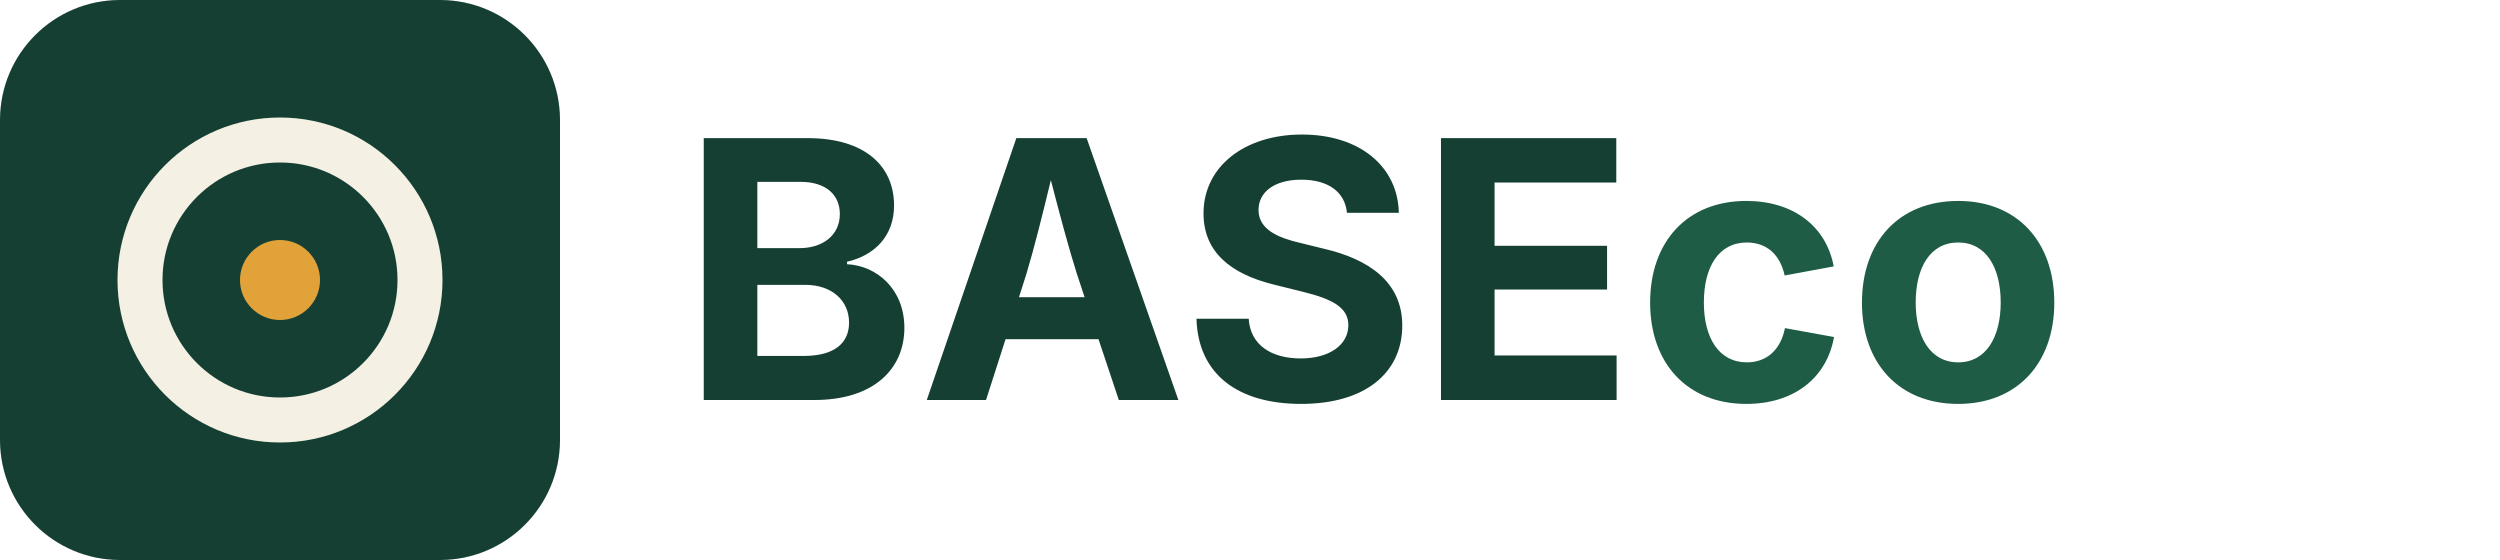
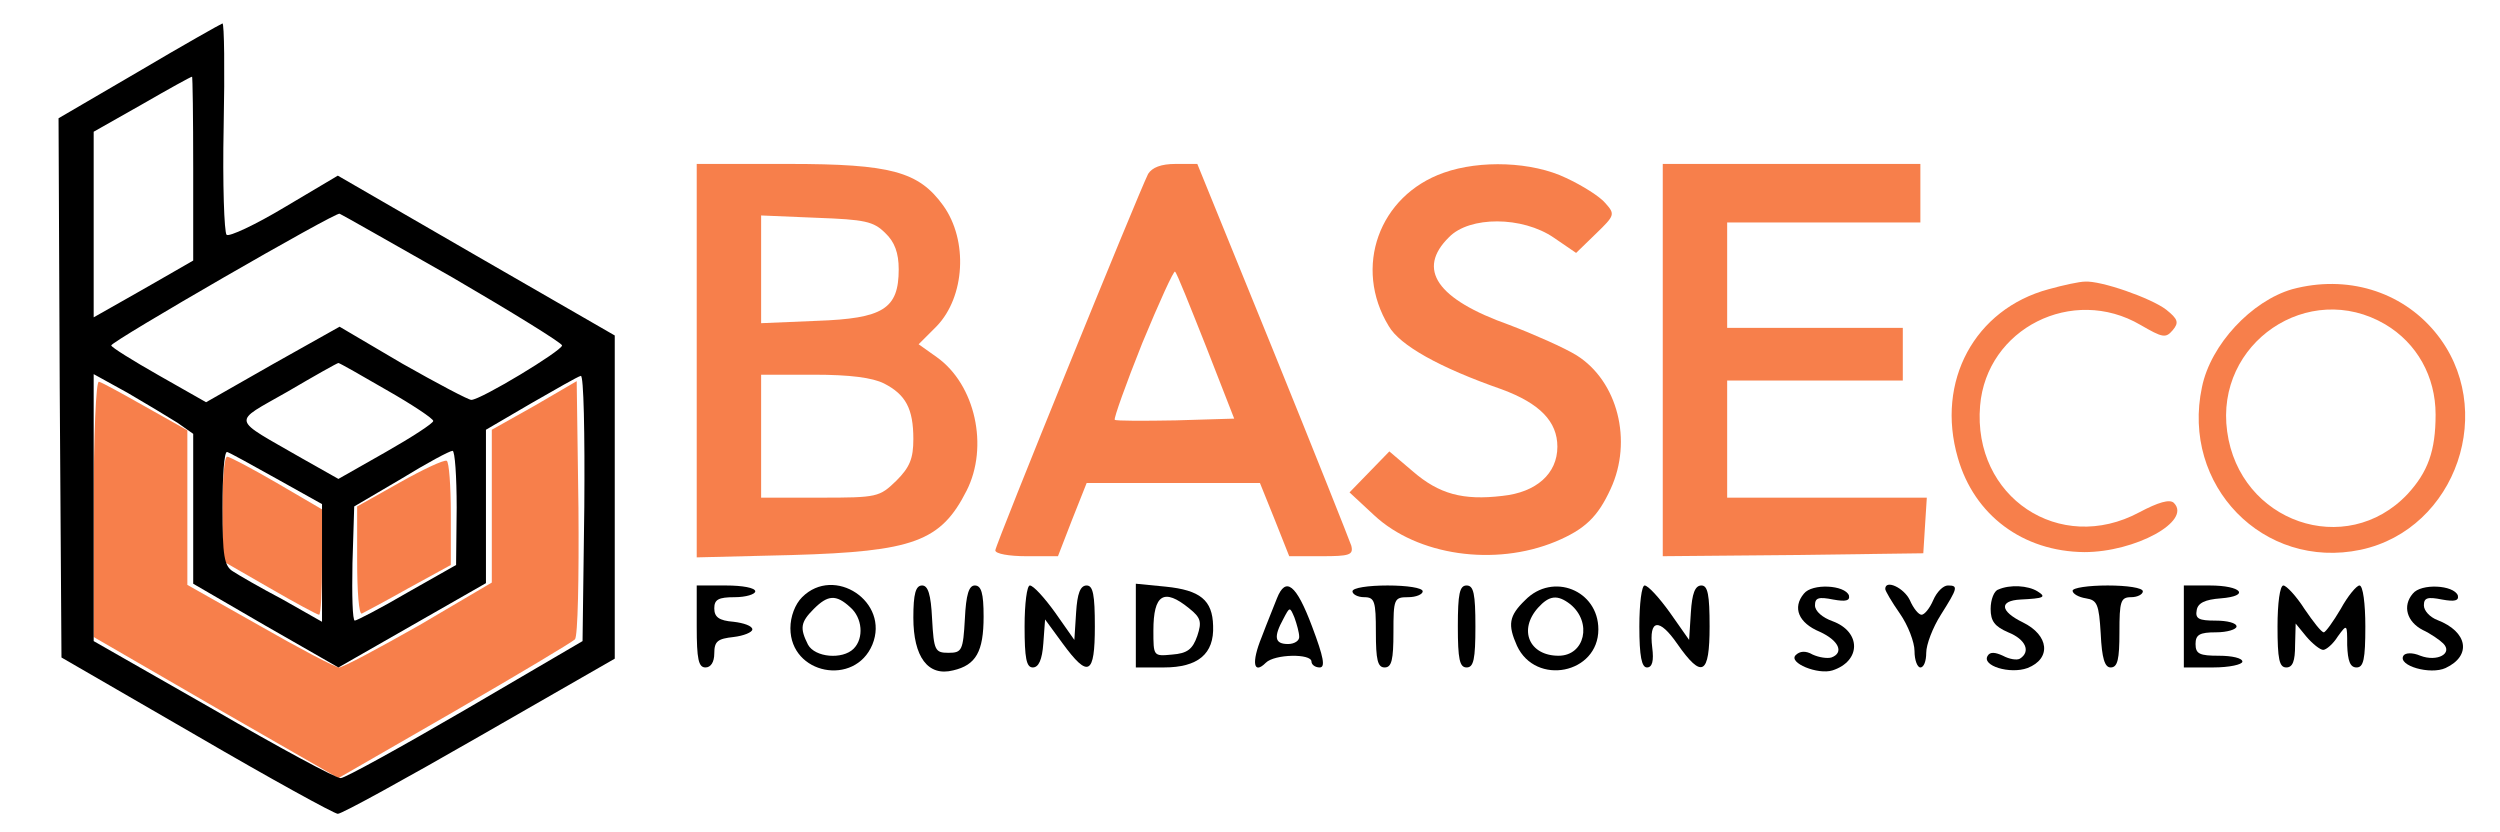
- <svg xmlns="http://www.w3.org/2000/svg" viewBox="0 0 250 56" role="img" aria-label="BASEco">
-   <rect x="0" y="0" width="56" height="56" rx="12" fill="#143F32" />
-   <circle cx="28" cy="28" r="14" fill="none" stroke="#F4F0E4" stroke-width="4.5" />
-   <circle cx="28" cy="28" r="4" fill="#E2A23A" />
-   <text x="68" y="40" fill="#143F32" font-family="Inter, system-ui, sans-serif" font-size="36" font-weight="700">BASE<tspan fill="#1E5C45">co</tspan>
-   </text>
+ <svg xmlns="http://www.w3.org/2000/svg" viewBox="0 0 427 142" role="img" aria-label="BASEco Foundation Systems">
+   <g transform="translate(0,142) scale(0.1,-0.1)" fill="#F77F4B" stroke="none">
+     <path d="M1190 804 l0 -336 163 4 c207 6 254 23 298 110 38 75 15 181 -51 228 l-31 22 31 31 c48 50 54 146 11 206 -42 58 -89 71 -264 71 l-157 0 0 -336z m322 218 c16 -15 23 -34 23 -62 0 -68 -27 -84 -140 -88 l-95 -4 0 92 0 92 95 -4 c82 -3 97 -6 117 -26z m-2 -257 c37 -19 50 -43 50 -95 0 -33 -6 -48 -29 -71 -29 -28 -32 -29 -130 -29 l-101 0 0 105 0 105 90 0 c62 0 100 -5 120 -15z" />
+     <path d="M1961 1123 c-17 -34 -261 -634 -261 -643 0 -6 24 -10 53 -10 l54 0 24 62 25 63 148 0 148 0 25 -62 25 -63 55 0 c48 0 55 2 51 18 -3 9 -63 160 -134 335 l-129 317 -37 0 c-25 0 -40 -6 -47 -17z m99 -295 l48 -123 -100 -3 c-55 -1 -102 -1 -104 1 -2 2 19 61 47 131 29 70 54 125 56 122 3 -2 26 -60 53 -128z" />
+     <path d="M2466 1125 c-111 -39 -155 -162 -94 -262 19 -33 87 -71 193 -108 65 -24 95 -55 95 -98 0 -46 -36 -78 -94 -84 -67 -8 -108 3 -153 42 l-40 34 -34 -35 -34 -35 42 -39 c74 -69 206 -88 310 -45 50 21 72 42 94 90 38 82 12 184 -58 228 -21 13 -73 36 -115 52 -124 44 -159 95 -103 150 35 36 125 36 179 -1 l38 -26 34 33 c32 31 33 33 16 52 -9 11 -39 30 -67 43 -58 28 -147 31 -209 9z" />
+     <path d="M2840 805 l0 -335 223 2 222 3 3 48 3 47 -170 0 -171 0 0 100 0 100 150 0 150 0 0 45 0 45 -150 0 -150 0 0 90 0 90 165 0 165 0 0 50 0 50 -220 0 -220 0 0 -335z" />
+     <path d="M3499 926 c-126 -34 -193 -157 -155 -288 28 -98 111 -160 216 -161 87 0 184 53 153 84 -7 7 -27 1 -59 -16 -136 -73 -285 26 -272 182 11 132 158 206 274 138 38 -22 43 -23 55 -9 11 13 9 19 -11 35 -26 20 -112 50 -139 48 -9 0 -37 -6 -62 -13z" />
+     <path d="M3915 926 c-69 -20 -139 -94 -154 -167 -36 -168 105 -313 271 -278 164 35 235 242 127 372 -58 70 -151 98 -244 73z m159 -60 c54 -32 86 -89 86 -154 0 -62 -13 -98 -48 -136 -105 -111 -287 -48 -308 107 -21 151 139 260 270 183z" />
+     <path d="M160 552 l0 -220 209 -121 209 -120 198 114 c109 63 201 118 206 123 5 5 7 106 6 225 l-3 216 -72 -42 -73 -41 0 -131 0 -130 -124 -73 c-69 -39 -130 -72 -137 -72 -6 0 -67 32 -135 71 l-124 70 0 132 0 132 -71 40 c-39 22 -75 42 -80 43 -5 2 -9 -89 -9 -216z" />
+     <path d="M380 551 l0 -89 80 -46 c43 -25 82 -46 85 -46 3 0 5 40 5 90 l0 90 -77 45 c-43 25 -81 45 -85 45 -5 0 -8 -40 -8 -89z" />
+     <path d="M683 596 l-73 -41 0 -93 c0 -52 3 -92 8 -90 4 2 40 21 79 43 l73 40 0 87 c0 48 -3 89 -7 91 -5 2 -41 -15 -80 -37z" />
+   </g>
+   <g transform="translate(0,142) scale(0.1,-0.1)" fill="#000000" stroke="none">
+     <path d="M237 1298 l-137 -80 2 -461 3 -460 230 -133 c127 -74 236 -134 242 -134 7 0 116 60 243 133 l230 132 0 276 0 276 -236 136 -237 137 -91 -54 c-50 -30 -95 -51 -99 -47 -4 4 -7 87 -5 184 2 98 1 177 -2 177 -3 -1 -67 -37 -143 -82z m93 -165 l0 -158 -33 -19 c-17 -10 -56 -32 -84 -48 l-53 -30 0 159 0 158 83 47 c45 26 83 47 85 47 1 1 2 -70 2 -156z m443 -187 c103 -60 187 -112 187 -116 0 -9 -139 -93 -155 -93 -5 0 -58 28 -118 62 l-107 63 -114 -64 -114 -65 -81 46 c-44 25 -81 48 -81 51 0 7 383 228 390 225 3 -1 89 -50 193 -109z m-113 -192 c44 -25 80 -49 80 -53 0 -4 -37 -28 -81 -53 l-81 -46 -62 35 c-123 71 -121 59 -25 114 46 27 85 49 87 49 2 0 39 -21 82 -46z m-357 -56 l27 -19 0 -128 0 -128 124 -72 124 -71 126 72 126 72 0 131 0 131 77 45 c42 24 80 46 85 47 5 2 7 -99 6 -224 l-3 -229 -200 -117 c-110 -64 -206 -117 -213 -117 -7 -1 -105 52 -217 117 l-205 117 0 228 0 228 58 -32 c31 -18 69 -41 85 -51z m170 -96 l77 -43 0 -101 0 -100 -67 38 c-38 20 -76 42 -85 48 -15 9 -18 26 -18 109 0 54 3 97 8 95 4 -1 42 -22 85 -46z m307 -49 l-1 -98 -83 -47 c-46 -27 -87 -48 -90 -48 -4 0 -5 44 -4 98 l3 97 80 47 c44 27 83 48 88 48 4 0 7 -44 7 -97z" />
+     <path d="M1190 350 c0 -56 3 -70 15 -70 9 0 15 9 15 24 0 21 6 25 33 28 17 2 32 8 32 13 0 6 -15 11 -32 13 -25 2 -33 8 -33 23 0 15 7 19 35 19 19 0 35 5 35 10 0 6 -22 10 -50 10 l-50 0 0 -70z" />
+     <path d="M1370 400 c-12 -12 -20 -33 -20 -53 0 -79 110 -100 140 -28 30 73 -65 136 -120 81z m82 -17 c21 -18 24 -53 6 -71 -19 -19 -66 -15 -78 7 -14 28 -13 38 10 61 24 24 38 25 62 3z" />
+     <path d="M1560 365 c0 -67 25 -101 68 -90 39 9 52 32 52 92 0 40 -4 53 -15 53 -10 0 -15 -15 -17 -57 -3 -54 -5 -58 -28 -58 -23 0 -25 4 -28 58 -2 42 -7 57 -17 57 -11 0 -15 -14 -15 -55z" />
+     <path d="M1750 350 c0 -54 3 -70 14 -70 10 0 16 13 18 41 l3 41 30 -41 c44 -60 55 -54 55 29 0 54 -3 70 -14 70 -11 0 -16 -14 -18 -46 l-3 -47 -33 47 c-18 25 -37 46 -43 46 -5 0 -9 -31 -9 -70z" />
+     <path d="M1940 351 l0 -71 48 0 c58 0 86 23 84 71 -1 44 -22 61 -81 67 l-51 5 0 -72z m91 30 c20 -16 22 -23 14 -47 -8 -23 -17 -30 -43 -32 -32 -3 -32 -3 -32 41 0 62 18 73 61 38z" />
+     <path d="M2181 398 c-5 -13 -17 -42 -26 -66 -18 -44 -14 -65 7 -44 15 15 78 16 78 2 0 -5 6 -10 14 -10 10 0 7 17 -13 70 -27 72 -45 86 -60 48z m38 -65 c1 -7 -8 -13 -19 -13 -23 0 -25 12 -8 43 11 21 11 21 19 2 4 -11 8 -26 8 -32z" />
+     <path d="M2310 410 c0 -5 9 -10 20 -10 18 0 20 -7 20 -60 0 -47 3 -60 15 -60 12 0 15 13 15 60 0 57 1 60 25 60 14 0 25 5 25 10 0 6 -27 10 -60 10 -33 0 -60 -4 -60 -10z" />
+     <path d="M2490 350 c0 -56 3 -70 15 -70 12 0 15 14 15 70 0 56 -3 70 -15 70 -12 0 -15 -14 -15 -70z" />
+     <path d="M2605 395 c-28 -27 -30 -42 -14 -78 32 -69 139 -48 139 28 0 67 -78 98 -125 50z m77 -7 c38 -31 25 -88 -20 -88 -50 0 -69 44 -35 82 19 21 33 23 55 6z" />
+     <path d="M2800 350 c0 -51 4 -70 13 -70 9 0 12 11 9 34 -6 49 12 51 43 6 42 -60 55 -53 55 30 0 54 -3 70 -14 70 -11 0 -16 -14 -18 -46 l-3 -47 -33 47 c-18 25 -37 46 -43 46 -5 0 -9 -31 -9 -70z" />
+     <path d="M3081 406 c-20 -24 -9 -50 27 -65 33 -15 42 -36 20 -44 -7 -2 -21 0 -32 5 -12 7 -22 6 -29 -1 -13 -13 38 -34 63 -26 49 16 49 66 0 84 -17 6 -30 17 -30 27 0 13 6 15 31 10 22 -4 29 -2 27 7 -7 18 -63 21 -77 3z" />
+     <path d="M3220 414 c0 -3 11 -22 25 -42 14 -20 25 -49 25 -64 0 -16 5 -28 10 -28 6 0 10 11 10 25 0 14 11 43 25 65 29 46 30 50 12 50 -8 0 -19 -11 -25 -25 -6 -14 -15 -25 -20 -25 -5 0 -14 11 -20 25 -10 21 -42 36 -42 19z" />
+     <path d="M3413 413 c-7 -2 -13 -17 -13 -33 0 -21 7 -30 30 -40 30 -12 39 -33 20 -45 -5 -3 -18 -1 -29 5 -13 6 -22 7 -26 0 -11 -17 38 -32 68 -21 41 16 37 56 -8 78 -39 19 -41 37 -4 39 40 2 45 4 29 14 -16 10 -47 12 -67 3z" />
+     <path d="M3540 411 c0 -5 10 -11 23 -13 19 -3 22 -10 25 -60 2 -43 7 -58 17 -58 12 0 15 14 15 60 0 53 2 60 20 60 11 0 20 5 20 10 0 6 -27 10 -60 10 -33 0 -60 -4 -60 -9z" />
+     <path d="M3730 350 l0 -70 50 0 c28 0 50 5 50 10 0 6 -18 10 -40 10 -33 0 -40 3 -40 20 0 16 7 20 35 20 19 0 35 5 35 10 0 6 -16 10 -36 10 -28 0 -35 3 -32 18 2 12 14 18 41 20 51 4 36 22 -19 22 l-44 0 0 -70z" />
+     <path d="M3890 350 c0 -56 3 -70 15 -70 11 0 15 11 15 38 l1 37 18 -22 c11 -13 24 -23 29 -23 5 0 17 10 25 23 16 22 16 21 16 -15 1 -27 5 -38 16 -38 12 0 15 14 15 70 0 39 -4 70 -10 70 -5 0 -20 -18 -32 -40 -13 -22 -26 -40 -29 -40 -4 0 -18 18 -33 40 -14 22 -31 40 -36 40 -6 0 -10 -31 -10 -70z" />
+     <path d="M4121 406 c-18 -21 -10 -48 17 -62 13 -6 29 -17 35 -23 17 -17 -10 -32 -39 -21 -14 6 -26 5 -29 0 -10 -17 46 -33 72 -21 45 21 38 62 -14 82 -13 5 -23 16 -23 25 0 13 6 15 31 10 22 -4 29 -2 27 7 -7 18 -63 21 -77 3z" />
+   </g>
</svg>
